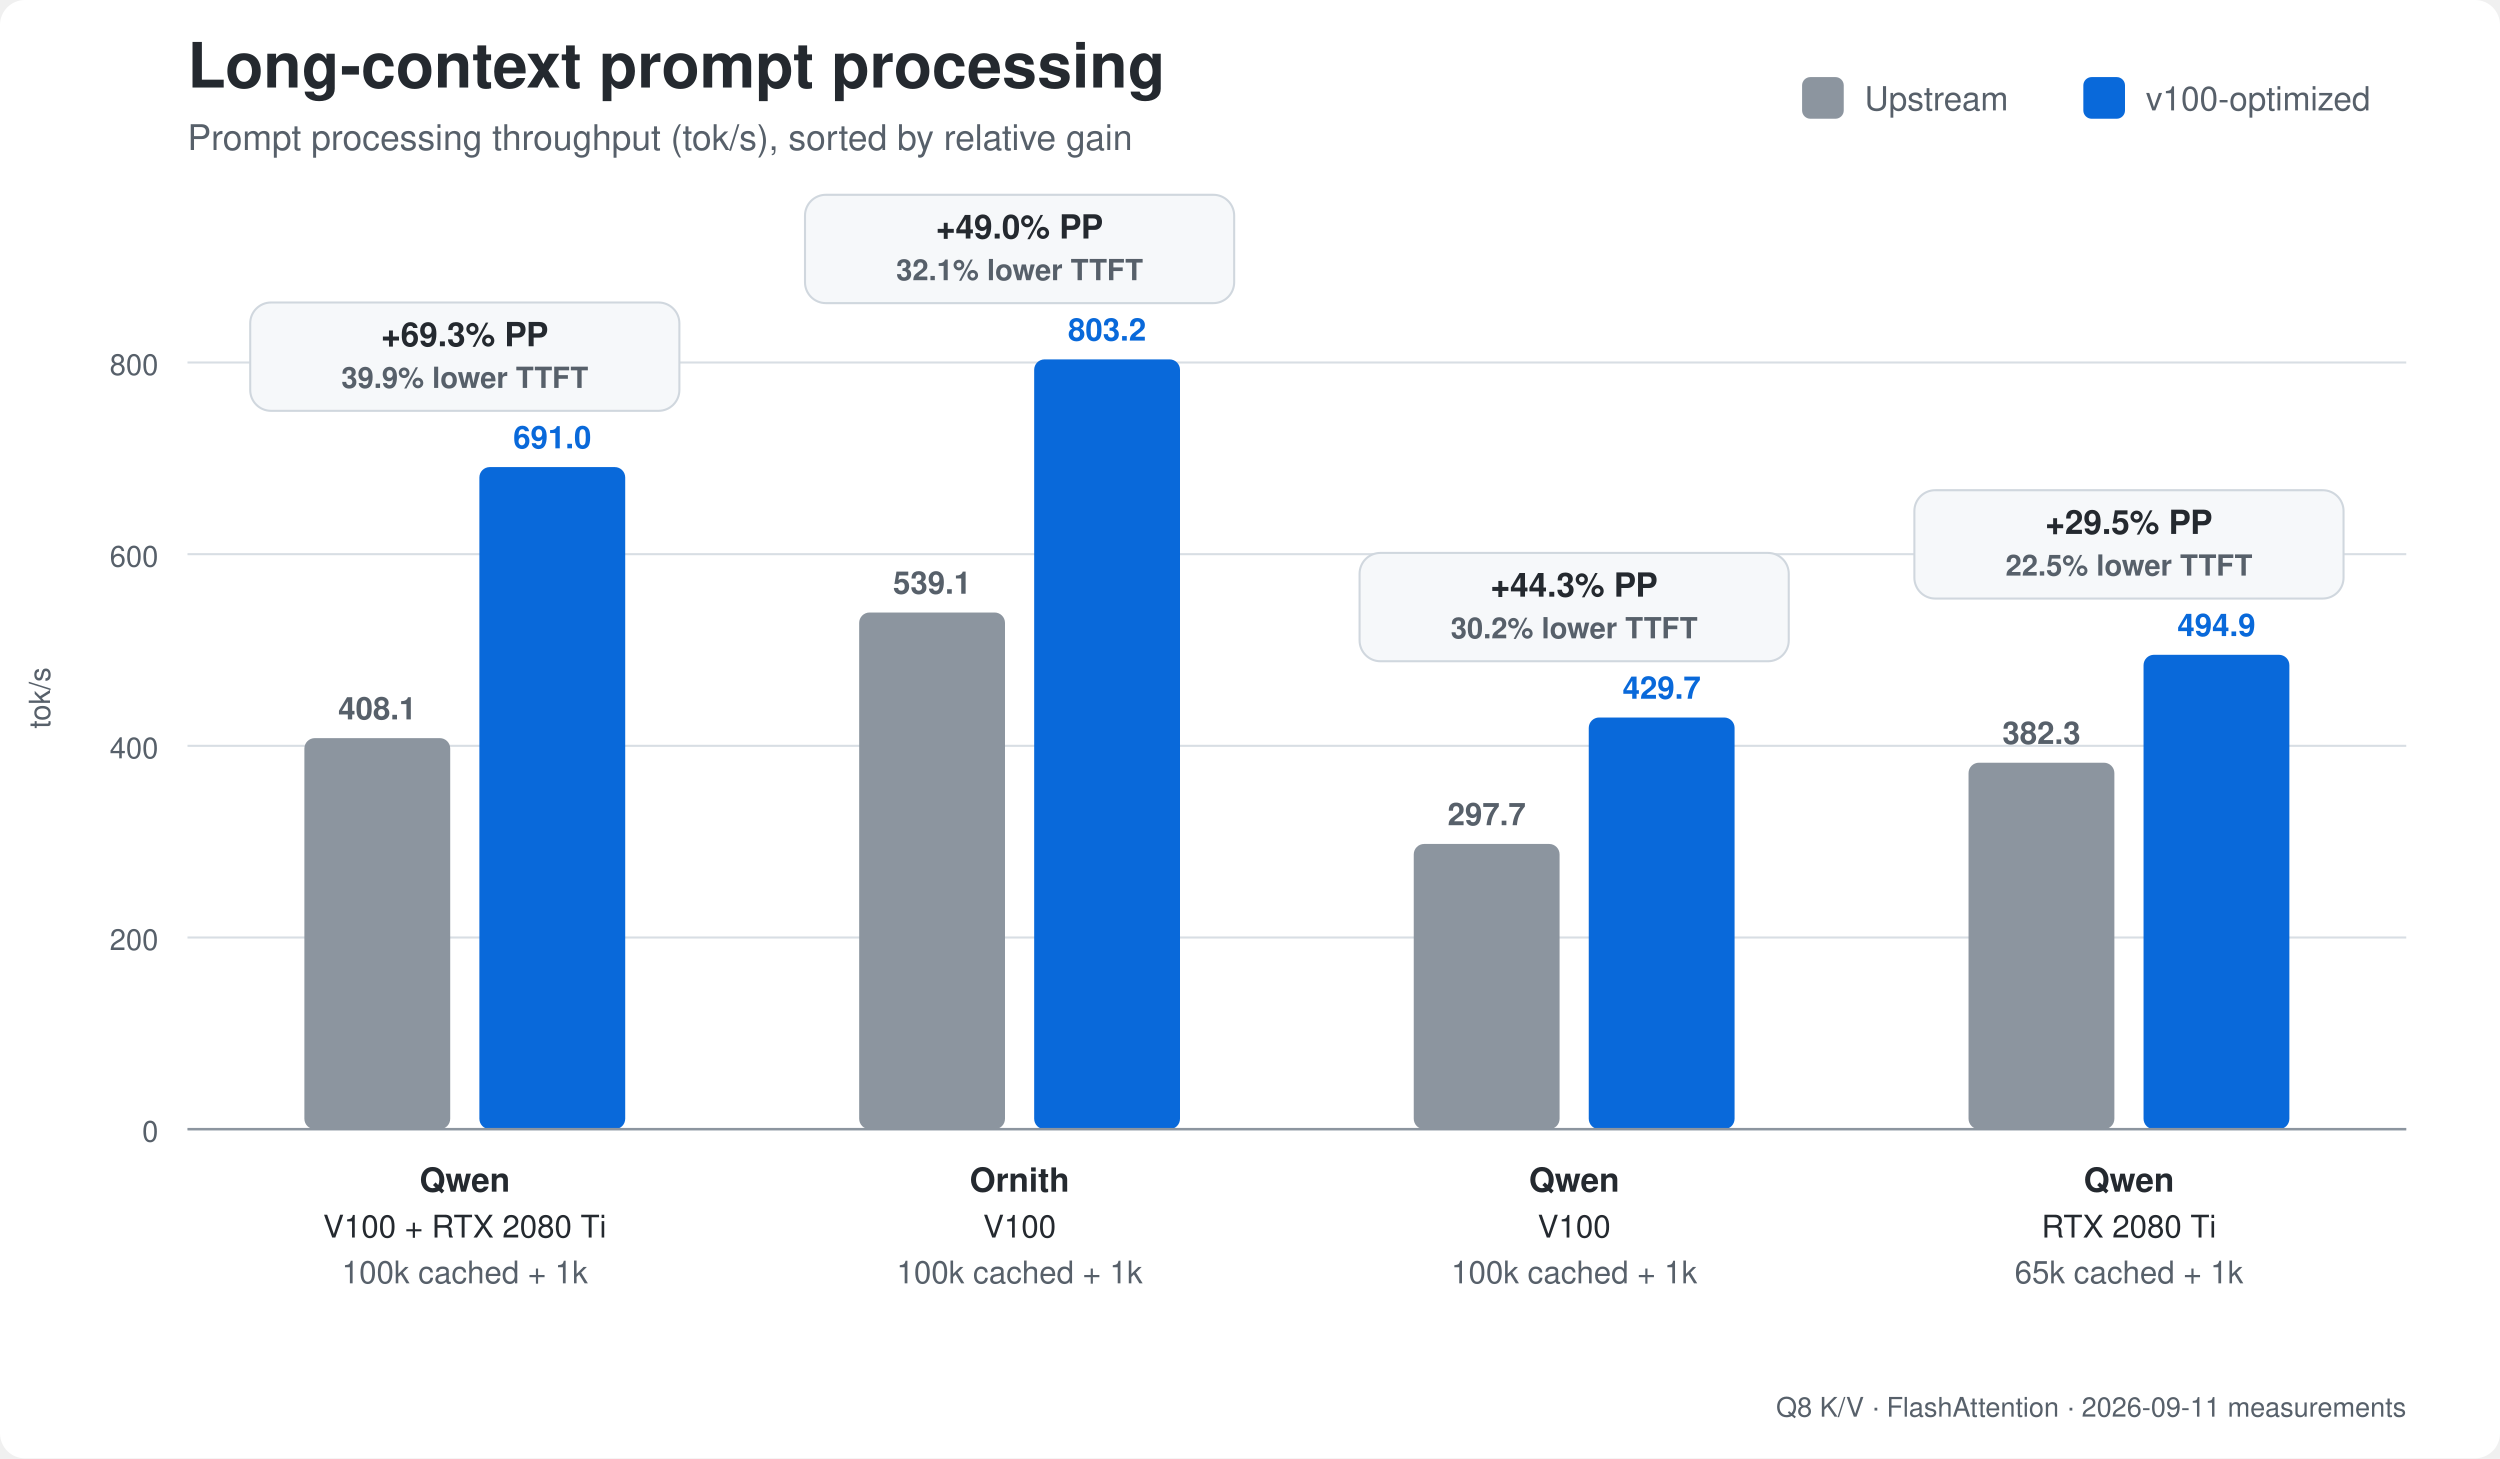
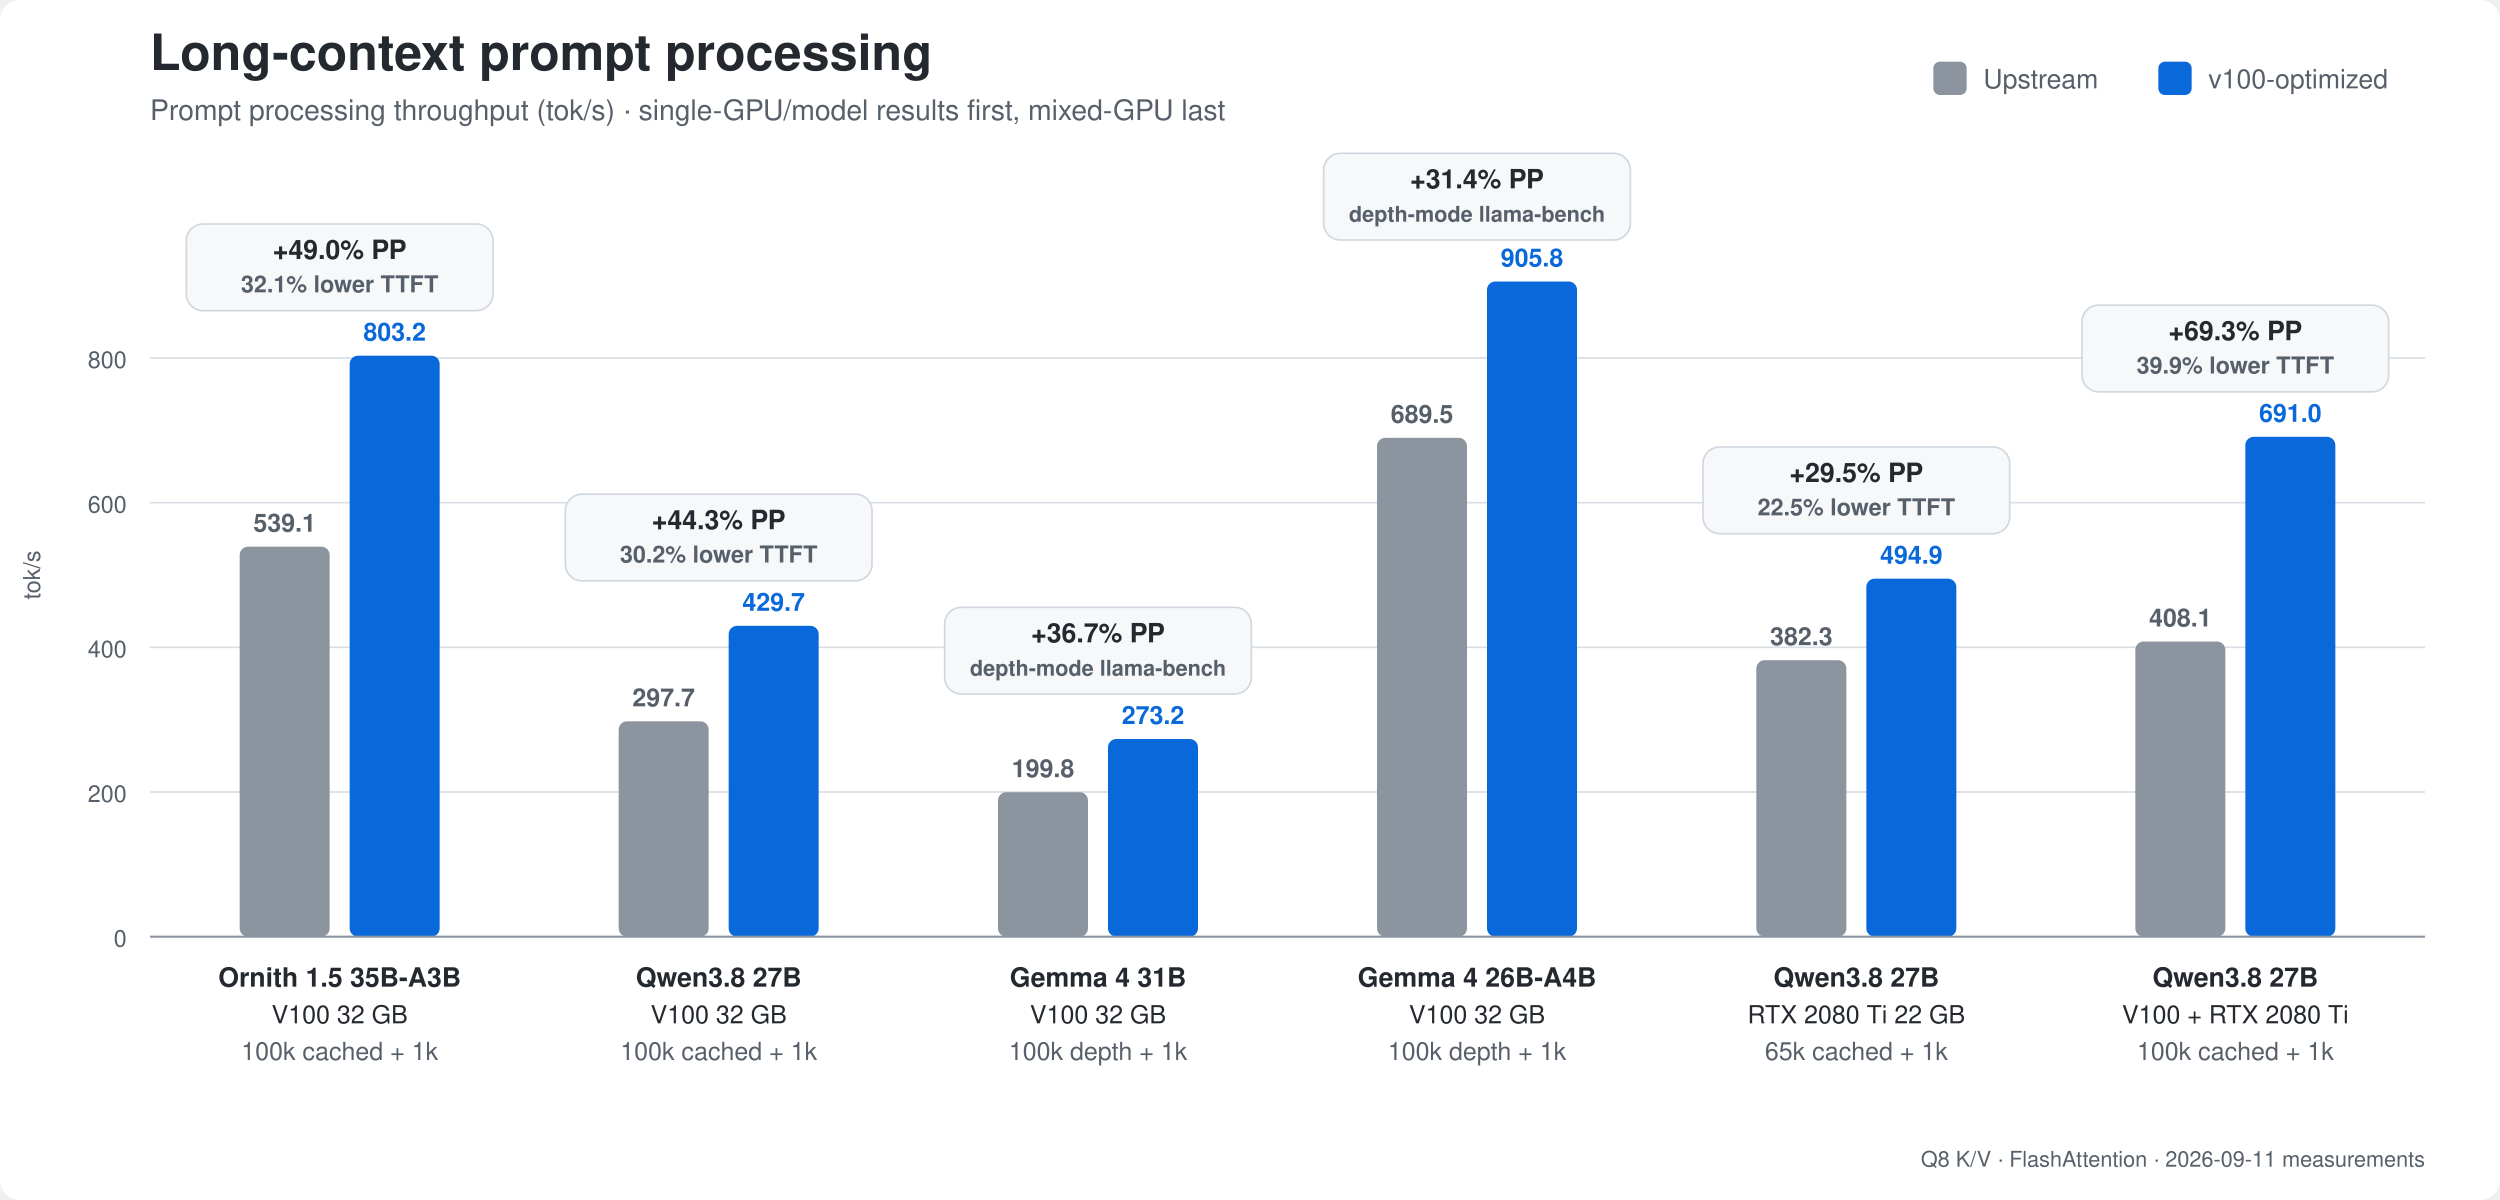
- <svg xmlns="http://www.w3.org/2000/svg" width="1200" height="700" viewBox="0 0 1200 700" role="img" aria-labelledby="title desc">
-   <rect width="1200" height="700" rx="12" fill="#FFFFFF" />
+ <svg xmlns="http://www.w3.org/2000/svg" width="1500" height="720" viewBox="0 0 1500 720" role="img" aria-labelledby="title desc">
+   <rect width="1500" height="720" rx="12" fill="#FFFFFF" />
  <text x="90.0" y="42.0" text-anchor="start" font-family="-apple-system,BlinkMacSystemFont,Segoe UI,Helvetica,Arial,sans-serif" font-size="30" font-weight="700" fill="#24292F">Long-context prompt processing</text>
-   <text x="90.0" y="72.0" text-anchor="start" font-family="-apple-system,BlinkMacSystemFont,Segoe UI,Helvetica,Arial,sans-serif" font-size="17" font-weight="400" fill="#57606A">Prompt processing throughput (tok/s), sorted by relative gain</text>
-   <rect x="865" y="37" width="20" height="20" rx="4" fill="#8C959F" />
-   <text x="895.0" y="53.0" text-anchor="start" font-family="-apple-system,BlinkMacSystemFont,Segoe UI,Helvetica,Arial,sans-serif" font-size="16" font-weight="400" fill="#57606A">Upstream</text>
-   <rect x="1000" y="37" width="20" height="20" rx="4" fill="#0969DA" />
-   <text x="1030.0" y="53.0" text-anchor="start" font-family="-apple-system,BlinkMacSystemFont,Segoe UI,Helvetica,Arial,sans-serif" font-size="16" font-weight="400" fill="#57606A">v100-optimized</text>
-   <line x1="90" y1="542.0" x2="1155" y2="542.0" stroke="#D8DEE4" stroke-width="1" />
-   <text x="76.0" y="548.0" text-anchor="end" font-family="-apple-system,BlinkMacSystemFont,Segoe UI,Helvetica,Arial,sans-serif" font-size="14" font-weight="400" fill="#57606A">0</text>
-   <line x1="90" y1="450.0" x2="1155" y2="450.0" stroke="#D8DEE4" stroke-width="1" />
-   <text x="76.0" y="456.0" text-anchor="end" font-family="-apple-system,BlinkMacSystemFont,Segoe UI,Helvetica,Arial,sans-serif" font-size="14" font-weight="400" fill="#57606A">200</text>
-   <line x1="90" y1="358.0" x2="1155" y2="358.0" stroke="#D8DEE4" stroke-width="1" />
-   <text x="76.0" y="364.0" text-anchor="end" font-family="-apple-system,BlinkMacSystemFont,Segoe UI,Helvetica,Arial,sans-serif" font-size="14" font-weight="400" fill="#57606A">400</text>
-   <line x1="90" y1="266.0" x2="1155" y2="266.0" stroke="#D8DEE4" stroke-width="1" />
-   <text x="76.0" y="272.0" text-anchor="end" font-family="-apple-system,BlinkMacSystemFont,Segoe UI,Helvetica,Arial,sans-serif" font-size="14" font-weight="400" fill="#57606A">600</text>
-   <line x1="90" y1="174.0" x2="1155" y2="174.0" stroke="#D8DEE4" stroke-width="1" />
-   <text x="76.0" y="180.0" text-anchor="end" font-family="-apple-system,BlinkMacSystemFont,Segoe UI,Helvetica,Arial,sans-serif" font-size="14" font-weight="400" fill="#57606A">800</text>
-   <text transform="rotate(-90 24 335.0)" x="24.0" y="335.0" text-anchor="middle" font-family="-apple-system,BlinkMacSystemFont,Segoe UI,Helvetica,Arial,sans-serif" font-size="14" font-weight="400" fill="#57606A">tok/s</text>
-   <rect x="146.1" y="354.3" width="70" height="187.7" rx="5" fill="#8C959F" />
-   <rect x="230.1" y="224.2" width="70" height="317.8" rx="5" fill="#0969DA" />
-   <text x="181.1" y="345.3" text-anchor="middle" font-family="-apple-system,BlinkMacSystemFont,Segoe UI,Helvetica,Arial,sans-serif" font-size="15" font-weight="600" fill="#57606A">408.1</text>
-   <text x="265.1" y="215.2" text-anchor="middle" font-family="-apple-system,BlinkMacSystemFont,Segoe UI,Helvetica,Arial,sans-serif" font-size="15" font-weight="700" fill="#0969DA">691.0</text>
-   <rect x="120.1" y="145.2" width="206" height="52" rx="10" fill="#F6F8FA" stroke="#D0D7DE" />
-   <text x="223.1" y="166.2" text-anchor="middle" font-family="-apple-system,BlinkMacSystemFont,Segoe UI,Helvetica,Arial,sans-serif" font-size="16" font-weight="700" fill="#24292F">+69.3% PP</text>
-   <text x="223.1" y="186.2" text-anchor="middle" font-family="-apple-system,BlinkMacSystemFont,Segoe UI,Helvetica,Arial,sans-serif" font-size="14" font-weight="600" fill="#57606A">39.9% lower TTFT</text>
-   <text x="223.1" y="572.0" text-anchor="middle" font-family="-apple-system,BlinkMacSystemFont,Segoe UI,Helvetica,Arial,sans-serif" font-size="16" font-weight="650" fill="#24292F">Qwen</text>
-   <text x="223.1" y="594.0" text-anchor="middle" font-family="-apple-system,BlinkMacSystemFont,Segoe UI,Helvetica,Arial,sans-serif" font-size="15" font-weight="500" fill="#24292F">V100 + RTX 2080 Ti</text>
-   <text x="223.1" y="616.0" text-anchor="middle" font-family="-apple-system,BlinkMacSystemFont,Segoe UI,Helvetica,Arial,sans-serif" font-size="15" font-weight="500" fill="#57606A">100k cached + 1k</text>
-   <rect x="412.4" y="294.0" width="70" height="248.0" rx="5" fill="#8C959F" />
-   <rect x="496.4" y="172.5" width="70" height="369.5" rx="5" fill="#0969DA" />
-   <text x="447.4" y="285.0" text-anchor="middle" font-family="-apple-system,BlinkMacSystemFont,Segoe UI,Helvetica,Arial,sans-serif" font-size="15" font-weight="600" fill="#57606A">539.1</text>
-   <text x="531.4" y="163.5" text-anchor="middle" font-family="-apple-system,BlinkMacSystemFont,Segoe UI,Helvetica,Arial,sans-serif" font-size="15" font-weight="700" fill="#0969DA">803.2</text>
-   <rect x="386.4" y="93.5" width="206" height="52" rx="10" fill="#F6F8FA" stroke="#D0D7DE" />
-   <text x="489.4" y="114.5" text-anchor="middle" font-family="-apple-system,BlinkMacSystemFont,Segoe UI,Helvetica,Arial,sans-serif" font-size="16" font-weight="700" fill="#24292F">+49.0% PP</text>
-   <text x="489.4" y="134.5" text-anchor="middle" font-family="-apple-system,BlinkMacSystemFont,Segoe UI,Helvetica,Arial,sans-serif" font-size="14" font-weight="600" fill="#57606A">32.1% lower TTFT</text>
-   <text x="489.4" y="572.0" text-anchor="middle" font-family="-apple-system,BlinkMacSystemFont,Segoe UI,Helvetica,Arial,sans-serif" font-size="16" font-weight="650" fill="#24292F">Ornith</text>
-   <text x="489.4" y="594.0" text-anchor="middle" font-family="-apple-system,BlinkMacSystemFont,Segoe UI,Helvetica,Arial,sans-serif" font-size="15" font-weight="500" fill="#24292F">V100</text>
-   <text x="489.4" y="616.0" text-anchor="middle" font-family="-apple-system,BlinkMacSystemFont,Segoe UI,Helvetica,Arial,sans-serif" font-size="15" font-weight="500" fill="#57606A">100k cached + 1k</text>
-   <rect x="678.6" y="405.1" width="70" height="136.9" rx="5" fill="#8C959F" />
-   <rect x="762.6" y="344.4" width="70" height="197.6" rx="5" fill="#0969DA" />
-   <text x="713.6" y="396.1" text-anchor="middle" font-family="-apple-system,BlinkMacSystemFont,Segoe UI,Helvetica,Arial,sans-serif" font-size="15" font-weight="600" fill="#57606A">297.7</text>
-   <text x="797.6" y="335.4" text-anchor="middle" font-family="-apple-system,BlinkMacSystemFont,Segoe UI,Helvetica,Arial,sans-serif" font-size="15" font-weight="700" fill="#0969DA">429.7</text>
-   <rect x="652.6" y="265.4" width="206" height="52" rx="10" fill="#F6F8FA" stroke="#D0D7DE" />
-   <text x="755.6" y="286.4" text-anchor="middle" font-family="-apple-system,BlinkMacSystemFont,Segoe UI,Helvetica,Arial,sans-serif" font-size="16" font-weight="700" fill="#24292F">+44.3% PP</text>
-   <text x="755.6" y="306.4" text-anchor="middle" font-family="-apple-system,BlinkMacSystemFont,Segoe UI,Helvetica,Arial,sans-serif" font-size="14" font-weight="600" fill="#57606A">30.2% lower TTFT</text>
-   <text x="755.6" y="572.0" text-anchor="middle" font-family="-apple-system,BlinkMacSystemFont,Segoe UI,Helvetica,Arial,sans-serif" font-size="16" font-weight="650" fill="#24292F">Qwen</text>
-   <text x="755.6" y="594.0" text-anchor="middle" font-family="-apple-system,BlinkMacSystemFont,Segoe UI,Helvetica,Arial,sans-serif" font-size="15" font-weight="500" fill="#24292F">V100</text>
-   <text x="755.6" y="616.0" text-anchor="middle" font-family="-apple-system,BlinkMacSystemFont,Segoe UI,Helvetica,Arial,sans-serif" font-size="15" font-weight="500" fill="#57606A">100k cached + 1k</text>
-   <rect x="944.9" y="366.1" width="70" height="175.9" rx="5" fill="#8C959F" />
-   <rect x="1028.9" y="314.3" width="70" height="227.7" rx="5" fill="#0969DA" />
-   <text x="979.9" y="357.1" text-anchor="middle" font-family="-apple-system,BlinkMacSystemFont,Segoe UI,Helvetica,Arial,sans-serif" font-size="15" font-weight="600" fill="#57606A">382.3</text>
-   <text x="1063.9" y="305.3" text-anchor="middle" font-family="-apple-system,BlinkMacSystemFont,Segoe UI,Helvetica,Arial,sans-serif" font-size="15" font-weight="700" fill="#0969DA">494.9</text>
-   <rect x="918.9" y="235.3" width="206" height="52" rx="10" fill="#F6F8FA" stroke="#D0D7DE" />
-   <text x="1021.9" y="256.3" text-anchor="middle" font-family="-apple-system,BlinkMacSystemFont,Segoe UI,Helvetica,Arial,sans-serif" font-size="16" font-weight="700" fill="#24292F">+29.5% PP</text>
-   <text x="1021.9" y="276.3" text-anchor="middle" font-family="-apple-system,BlinkMacSystemFont,Segoe UI,Helvetica,Arial,sans-serif" font-size="14" font-weight="600" fill="#57606A">22.5% lower TTFT</text>
-   <text x="1021.9" y="572.0" text-anchor="middle" font-family="-apple-system,BlinkMacSystemFont,Segoe UI,Helvetica,Arial,sans-serif" font-size="16" font-weight="650" fill="#24292F">Qwen</text>
-   <text x="1021.9" y="594.0" text-anchor="middle" font-family="-apple-system,BlinkMacSystemFont,Segoe UI,Helvetica,Arial,sans-serif" font-size="15" font-weight="500" fill="#24292F">RTX 2080 Ti</text>
-   <text x="1021.9" y="616.0" text-anchor="middle" font-family="-apple-system,BlinkMacSystemFont,Segoe UI,Helvetica,Arial,sans-serif" font-size="15" font-weight="500" fill="#57606A">65k cached + 1k</text>
-   <line x1="90" y1="542" x2="1155" y2="542" stroke="#8C959F" stroke-width="1.2" />
-   <text x="1155.0" y="680.0" text-anchor="end" font-family="-apple-system,BlinkMacSystemFont,Segoe UI,Helvetica,Arial,sans-serif" font-size="13" font-weight="400" fill="#57606A">Q8 K/V · FlashAttention · 2026-09-11 measurements</text>
+   <text x="90.0" y="72.0" text-anchor="start" font-family="-apple-system,BlinkMacSystemFont,Segoe UI,Helvetica,Arial,sans-serif" font-size="17" font-weight="400" fill="#57606A">Prompt processing throughput (tok/s) · single-GPU/model results first, mixed-GPU last</text>
+   <rect x="1160" y="37" width="20" height="20" rx="4" fill="#8C959F" />
+   <text x="1190.0" y="53.0" text-anchor="start" font-family="-apple-system,BlinkMacSystemFont,Segoe UI,Helvetica,Arial,sans-serif" font-size="16" font-weight="400" fill="#57606A">Upstream</text>
+   <rect x="1295" y="37" width="20" height="20" rx="4" fill="#0969DA" />
+   <text x="1325.0" y="53.0" text-anchor="start" font-family="-apple-system,BlinkMacSystemFont,Segoe UI,Helvetica,Arial,sans-serif" font-size="16" font-weight="400" fill="#57606A">v100-optimized</text>
+   <line x1="90" y1="562.0" x2="1455" y2="562.0" stroke="#D8DEE4" stroke-width="1" />
+   <text x="76.0" y="568.0" text-anchor="end" font-family="-apple-system,BlinkMacSystemFont,Segoe UI,Helvetica,Arial,sans-serif" font-size="14" font-weight="400" fill="#57606A">0</text>
+   <line x1="90" y1="475.2" x2="1455" y2="475.2" stroke="#D8DEE4" stroke-width="1" />
+   <text x="76.0" y="481.2" text-anchor="end" font-family="-apple-system,BlinkMacSystemFont,Segoe UI,Helvetica,Arial,sans-serif" font-size="14" font-weight="400" fill="#57606A">200</text>
+   <line x1="90" y1="388.4" x2="1455" y2="388.4" stroke="#D8DEE4" stroke-width="1" />
+   <text x="76.0" y="394.4" text-anchor="end" font-family="-apple-system,BlinkMacSystemFont,Segoe UI,Helvetica,Arial,sans-serif" font-size="14" font-weight="400" fill="#57606A">400</text>
+   <line x1="90" y1="301.6" x2="1455" y2="301.6" stroke="#D8DEE4" stroke-width="1" />
+   <text x="76.0" y="307.6" text-anchor="end" font-family="-apple-system,BlinkMacSystemFont,Segoe UI,Helvetica,Arial,sans-serif" font-size="14" font-weight="400" fill="#57606A">600</text>
+   <line x1="90" y1="214.8" x2="1455" y2="214.8" stroke="#D8DEE4" stroke-width="1" />
+   <text x="76.0" y="220.8" text-anchor="end" font-family="-apple-system,BlinkMacSystemFont,Segoe UI,Helvetica,Arial,sans-serif" font-size="14" font-weight="400" fill="#57606A">800</text>
+   <text transform="rotate(-90 24 345.0)" x="24.0" y="345.0" text-anchor="middle" font-family="-apple-system,BlinkMacSystemFont,Segoe UI,Helvetica,Arial,sans-serif" font-size="14" font-weight="400" fill="#57606A">tok/s</text>
+   <rect x="143.8" y="328.0" width="54" height="234.0" rx="5" fill="#8C959F" />
+   <rect x="209.8" y="213.4" width="54" height="348.6" rx="5" fill="#0969DA" />
+   <text x="170.8" y="319.0" text-anchor="middle" font-family="-apple-system,BlinkMacSystemFont,Segoe UI,Helvetica,Arial,sans-serif" font-size="15" font-weight="600" fill="#57606A">539.1</text>
+   <text x="236.8" y="204.4" text-anchor="middle" font-family="-apple-system,BlinkMacSystemFont,Segoe UI,Helvetica,Arial,sans-serif" font-size="15" font-weight="700" fill="#0969DA">803.2</text>
+   <rect x="111.8" y="134.4" width="184" height="52" rx="10" fill="#F6F8FA" stroke="#D0D7DE" />
+   <text x="203.8" y="155.4" text-anchor="middle" font-family="-apple-system,BlinkMacSystemFont,Segoe UI,Helvetica,Arial,sans-serif" font-size="16" font-weight="700" fill="#24292F">+49.0% PP</text>
+   <text x="203.8" y="175.4" text-anchor="middle" font-family="-apple-system,BlinkMacSystemFont,Segoe UI,Helvetica,Arial,sans-serif" font-size="14" font-weight="600" fill="#57606A">32.1% lower TTFT</text>
+   <text x="203.8" y="592.0" text-anchor="middle" font-family="-apple-system,BlinkMacSystemFont,Segoe UI,Helvetica,Arial,sans-serif" font-size="16" font-weight="650" fill="#24292F">Ornith 1.5 35B-A3B</text>
+   <text x="203.8" y="614.0" text-anchor="middle" font-family="-apple-system,BlinkMacSystemFont,Segoe UI,Helvetica,Arial,sans-serif" font-size="15" font-weight="500" fill="#24292F">V100 32 GB</text>
+   <text x="203.8" y="636.0" text-anchor="middle" font-family="-apple-system,BlinkMacSystemFont,Segoe UI,Helvetica,Arial,sans-serif" font-size="15" font-weight="500" fill="#57606A">100k cached + 1k</text>
+   <rect x="371.2" y="432.8" width="54" height="129.2" rx="5" fill="#8C959F" />
+   <rect x="437.2" y="375.5" width="54" height="186.5" rx="5" fill="#0969DA" />
+   <text x="398.2" y="423.8" text-anchor="middle" font-family="-apple-system,BlinkMacSystemFont,Segoe UI,Helvetica,Arial,sans-serif" font-size="15" font-weight="600" fill="#57606A">297.7</text>
+   <text x="464.2" y="366.5" text-anchor="middle" font-family="-apple-system,BlinkMacSystemFont,Segoe UI,Helvetica,Arial,sans-serif" font-size="15" font-weight="700" fill="#0969DA">429.7</text>
+   <rect x="339.2" y="296.5" width="184" height="52" rx="10" fill="#F6F8FA" stroke="#D0D7DE" />
+   <text x="431.2" y="317.5" text-anchor="middle" font-family="-apple-system,BlinkMacSystemFont,Segoe UI,Helvetica,Arial,sans-serif" font-size="16" font-weight="700" fill="#24292F">+44.3% PP</text>
+   <text x="431.2" y="337.5" text-anchor="middle" font-family="-apple-system,BlinkMacSystemFont,Segoe UI,Helvetica,Arial,sans-serif" font-size="14" font-weight="600" fill="#57606A">30.2% lower TTFT</text>
+   <text x="431.2" y="592.0" text-anchor="middle" font-family="-apple-system,BlinkMacSystemFont,Segoe UI,Helvetica,Arial,sans-serif" font-size="16" font-weight="650" fill="#24292F">Qwen3.8 27B</text>
+   <text x="431.2" y="614.0" text-anchor="middle" font-family="-apple-system,BlinkMacSystemFont,Segoe UI,Helvetica,Arial,sans-serif" font-size="15" font-weight="500" fill="#24292F">V100 32 GB</text>
+   <text x="431.2" y="636.0" text-anchor="middle" font-family="-apple-system,BlinkMacSystemFont,Segoe UI,Helvetica,Arial,sans-serif" font-size="15" font-weight="500" fill="#57606A">100k cached + 1k</text>
+   <rect x="598.8" y="475.3" width="54" height="86.7" rx="5" fill="#8C959F" />
+   <rect x="664.8" y="443.4" width="54" height="118.6" rx="5" fill="#0969DA" />
+   <text x="625.8" y="466.3" text-anchor="middle" font-family="-apple-system,BlinkMacSystemFont,Segoe UI,Helvetica,Arial,sans-serif" font-size="15" font-weight="600" fill="#57606A">199.8</text>
+   <text x="691.8" y="434.4" text-anchor="middle" font-family="-apple-system,BlinkMacSystemFont,Segoe UI,Helvetica,Arial,sans-serif" font-size="15" font-weight="700" fill="#0969DA">273.2</text>
+   <rect x="566.8" y="364.4" width="184" height="52" rx="10" fill="#F6F8FA" stroke="#D0D7DE" />
+   <text x="658.8" y="385.4" text-anchor="middle" font-family="-apple-system,BlinkMacSystemFont,Segoe UI,Helvetica,Arial,sans-serif" font-size="16" font-weight="700" fill="#24292F">+36.7% PP</text>
+   <text x="658.8" y="405.4" text-anchor="middle" font-family="-apple-system,BlinkMacSystemFont,Segoe UI,Helvetica,Arial,sans-serif" font-size="13" font-weight="600" fill="#57606A">depth-mode llama-bench</text>
+   <text x="658.8" y="592.0" text-anchor="middle" font-family="-apple-system,BlinkMacSystemFont,Segoe UI,Helvetica,Arial,sans-serif" font-size="16" font-weight="650" fill="#24292F">Gemma 4 31B</text>
+   <text x="658.8" y="614.0" text-anchor="middle" font-family="-apple-system,BlinkMacSystemFont,Segoe UI,Helvetica,Arial,sans-serif" font-size="15" font-weight="500" fill="#24292F">V100 32 GB</text>
+   <text x="658.8" y="636.0" text-anchor="middle" font-family="-apple-system,BlinkMacSystemFont,Segoe UI,Helvetica,Arial,sans-serif" font-size="15" font-weight="500" fill="#57606A">100k depth + 1k</text>
+   <rect x="826.2" y="262.7" width="54" height="299.3" rx="5" fill="#8C959F" />
+   <rect x="892.2" y="168.9" width="54" height="393.1" rx="5" fill="#0969DA" />
+   <text x="853.2" y="253.7" text-anchor="middle" font-family="-apple-system,BlinkMacSystemFont,Segoe UI,Helvetica,Arial,sans-serif" font-size="15" font-weight="600" fill="#57606A">689.5</text>
+   <text x="919.2" y="159.9" text-anchor="middle" font-family="-apple-system,BlinkMacSystemFont,Segoe UI,Helvetica,Arial,sans-serif" font-size="15" font-weight="700" fill="#0969DA">905.8</text>
+   <rect x="794.2" y="92.0" width="184" height="52" rx="10" fill="#F6F8FA" stroke="#D0D7DE" />
+   <text x="886.2" y="113.0" text-anchor="middle" font-family="-apple-system,BlinkMacSystemFont,Segoe UI,Helvetica,Arial,sans-serif" font-size="16" font-weight="700" fill="#24292F">+31.4% PP</text>
+   <text x="886.2" y="133.0" text-anchor="middle" font-family="-apple-system,BlinkMacSystemFont,Segoe UI,Helvetica,Arial,sans-serif" font-size="13" font-weight="600" fill="#57606A">depth-mode llama-bench</text>
+   <text x="886.2" y="592.0" text-anchor="middle" font-family="-apple-system,BlinkMacSystemFont,Segoe UI,Helvetica,Arial,sans-serif" font-size="16" font-weight="650" fill="#24292F">Gemma 4 26B-A4B</text>
+   <text x="886.2" y="614.0" text-anchor="middle" font-family="-apple-system,BlinkMacSystemFont,Segoe UI,Helvetica,Arial,sans-serif" font-size="15" font-weight="500" fill="#24292F">V100 32 GB</text>
+   <text x="886.2" y="636.0" text-anchor="middle" font-family="-apple-system,BlinkMacSystemFont,Segoe UI,Helvetica,Arial,sans-serif" font-size="15" font-weight="500" fill="#57606A">100k depth + 1k</text>
+   <rect x="1053.8" y="396.1" width="54" height="165.9" rx="5" fill="#8C959F" />
+   <rect x="1119.8" y="347.2" width="54" height="214.8" rx="5" fill="#0969DA" />
+   <text x="1080.8" y="387.1" text-anchor="middle" font-family="-apple-system,BlinkMacSystemFont,Segoe UI,Helvetica,Arial,sans-serif" font-size="15" font-weight="600" fill="#57606A">382.3</text>
+   <text x="1146.8" y="338.2" text-anchor="middle" font-family="-apple-system,BlinkMacSystemFont,Segoe UI,Helvetica,Arial,sans-serif" font-size="15" font-weight="700" fill="#0969DA">494.9</text>
+   <rect x="1021.8" y="268.2" width="184" height="52" rx="10" fill="#F6F8FA" stroke="#D0D7DE" />
+   <text x="1113.8" y="289.2" text-anchor="middle" font-family="-apple-system,BlinkMacSystemFont,Segoe UI,Helvetica,Arial,sans-serif" font-size="16" font-weight="700" fill="#24292F">+29.5% PP</text>
+   <text x="1113.8" y="309.2" text-anchor="middle" font-family="-apple-system,BlinkMacSystemFont,Segoe UI,Helvetica,Arial,sans-serif" font-size="14" font-weight="600" fill="#57606A">22.5% lower TTFT</text>
+   <text x="1113.8" y="592.0" text-anchor="middle" font-family="-apple-system,BlinkMacSystemFont,Segoe UI,Helvetica,Arial,sans-serif" font-size="16" font-weight="650" fill="#24292F">Qwen3.8 27B</text>
+   <text x="1113.8" y="614.0" text-anchor="middle" font-family="-apple-system,BlinkMacSystemFont,Segoe UI,Helvetica,Arial,sans-serif" font-size="15" font-weight="500" fill="#24292F">RTX 2080 Ti 22 GB</text>
+   <text x="1113.8" y="636.0" text-anchor="middle" font-family="-apple-system,BlinkMacSystemFont,Segoe UI,Helvetica,Arial,sans-serif" font-size="15" font-weight="500" fill="#57606A">65k cached + 1k</text>
+   <rect x="1281.2" y="384.9" width="54" height="177.1" rx="5" fill="#8C959F" />
+   <rect x="1347.2" y="262.1" width="54" height="299.9" rx="5" fill="#0969DA" />
+   <text x="1308.2" y="375.9" text-anchor="middle" font-family="-apple-system,BlinkMacSystemFont,Segoe UI,Helvetica,Arial,sans-serif" font-size="15" font-weight="600" fill="#57606A">408.1</text>
+   <text x="1374.2" y="253.1" text-anchor="middle" font-family="-apple-system,BlinkMacSystemFont,Segoe UI,Helvetica,Arial,sans-serif" font-size="15" font-weight="700" fill="#0969DA">691.0</text>
+   <rect x="1249.2" y="183.1" width="184" height="52" rx="10" fill="#F6F8FA" stroke="#D0D7DE" />
+   <text x="1341.2" y="204.1" text-anchor="middle" font-family="-apple-system,BlinkMacSystemFont,Segoe UI,Helvetica,Arial,sans-serif" font-size="16" font-weight="700" fill="#24292F">+69.3% PP</text>
+   <text x="1341.2" y="224.1" text-anchor="middle" font-family="-apple-system,BlinkMacSystemFont,Segoe UI,Helvetica,Arial,sans-serif" font-size="14" font-weight="600" fill="#57606A">39.9% lower TTFT</text>
+   <text x="1341.2" y="592.0" text-anchor="middle" font-family="-apple-system,BlinkMacSystemFont,Segoe UI,Helvetica,Arial,sans-serif" font-size="16" font-weight="650" fill="#24292F">Qwen3.8 27B</text>
+   <text x="1341.2" y="614.0" text-anchor="middle" font-family="-apple-system,BlinkMacSystemFont,Segoe UI,Helvetica,Arial,sans-serif" font-size="15" font-weight="500" fill="#24292F">V100 + RTX 2080 Ti</text>
+   <text x="1341.2" y="636.0" text-anchor="middle" font-family="-apple-system,BlinkMacSystemFont,Segoe UI,Helvetica,Arial,sans-serif" font-size="15" font-weight="500" fill="#57606A">100k cached + 1k</text>
+   <line x1="90" y1="562" x2="1455" y2="562" stroke="#8C959F" stroke-width="1.2" />
+   <text x="1455.0" y="700.0" text-anchor="end" font-family="-apple-system,BlinkMacSystemFont,Segoe UI,Helvetica,Arial,sans-serif" font-size="13" font-weight="400" fill="#57606A">Q8 K/V · FlashAttention · 2026-09-11 measurements</text>
</svg>
